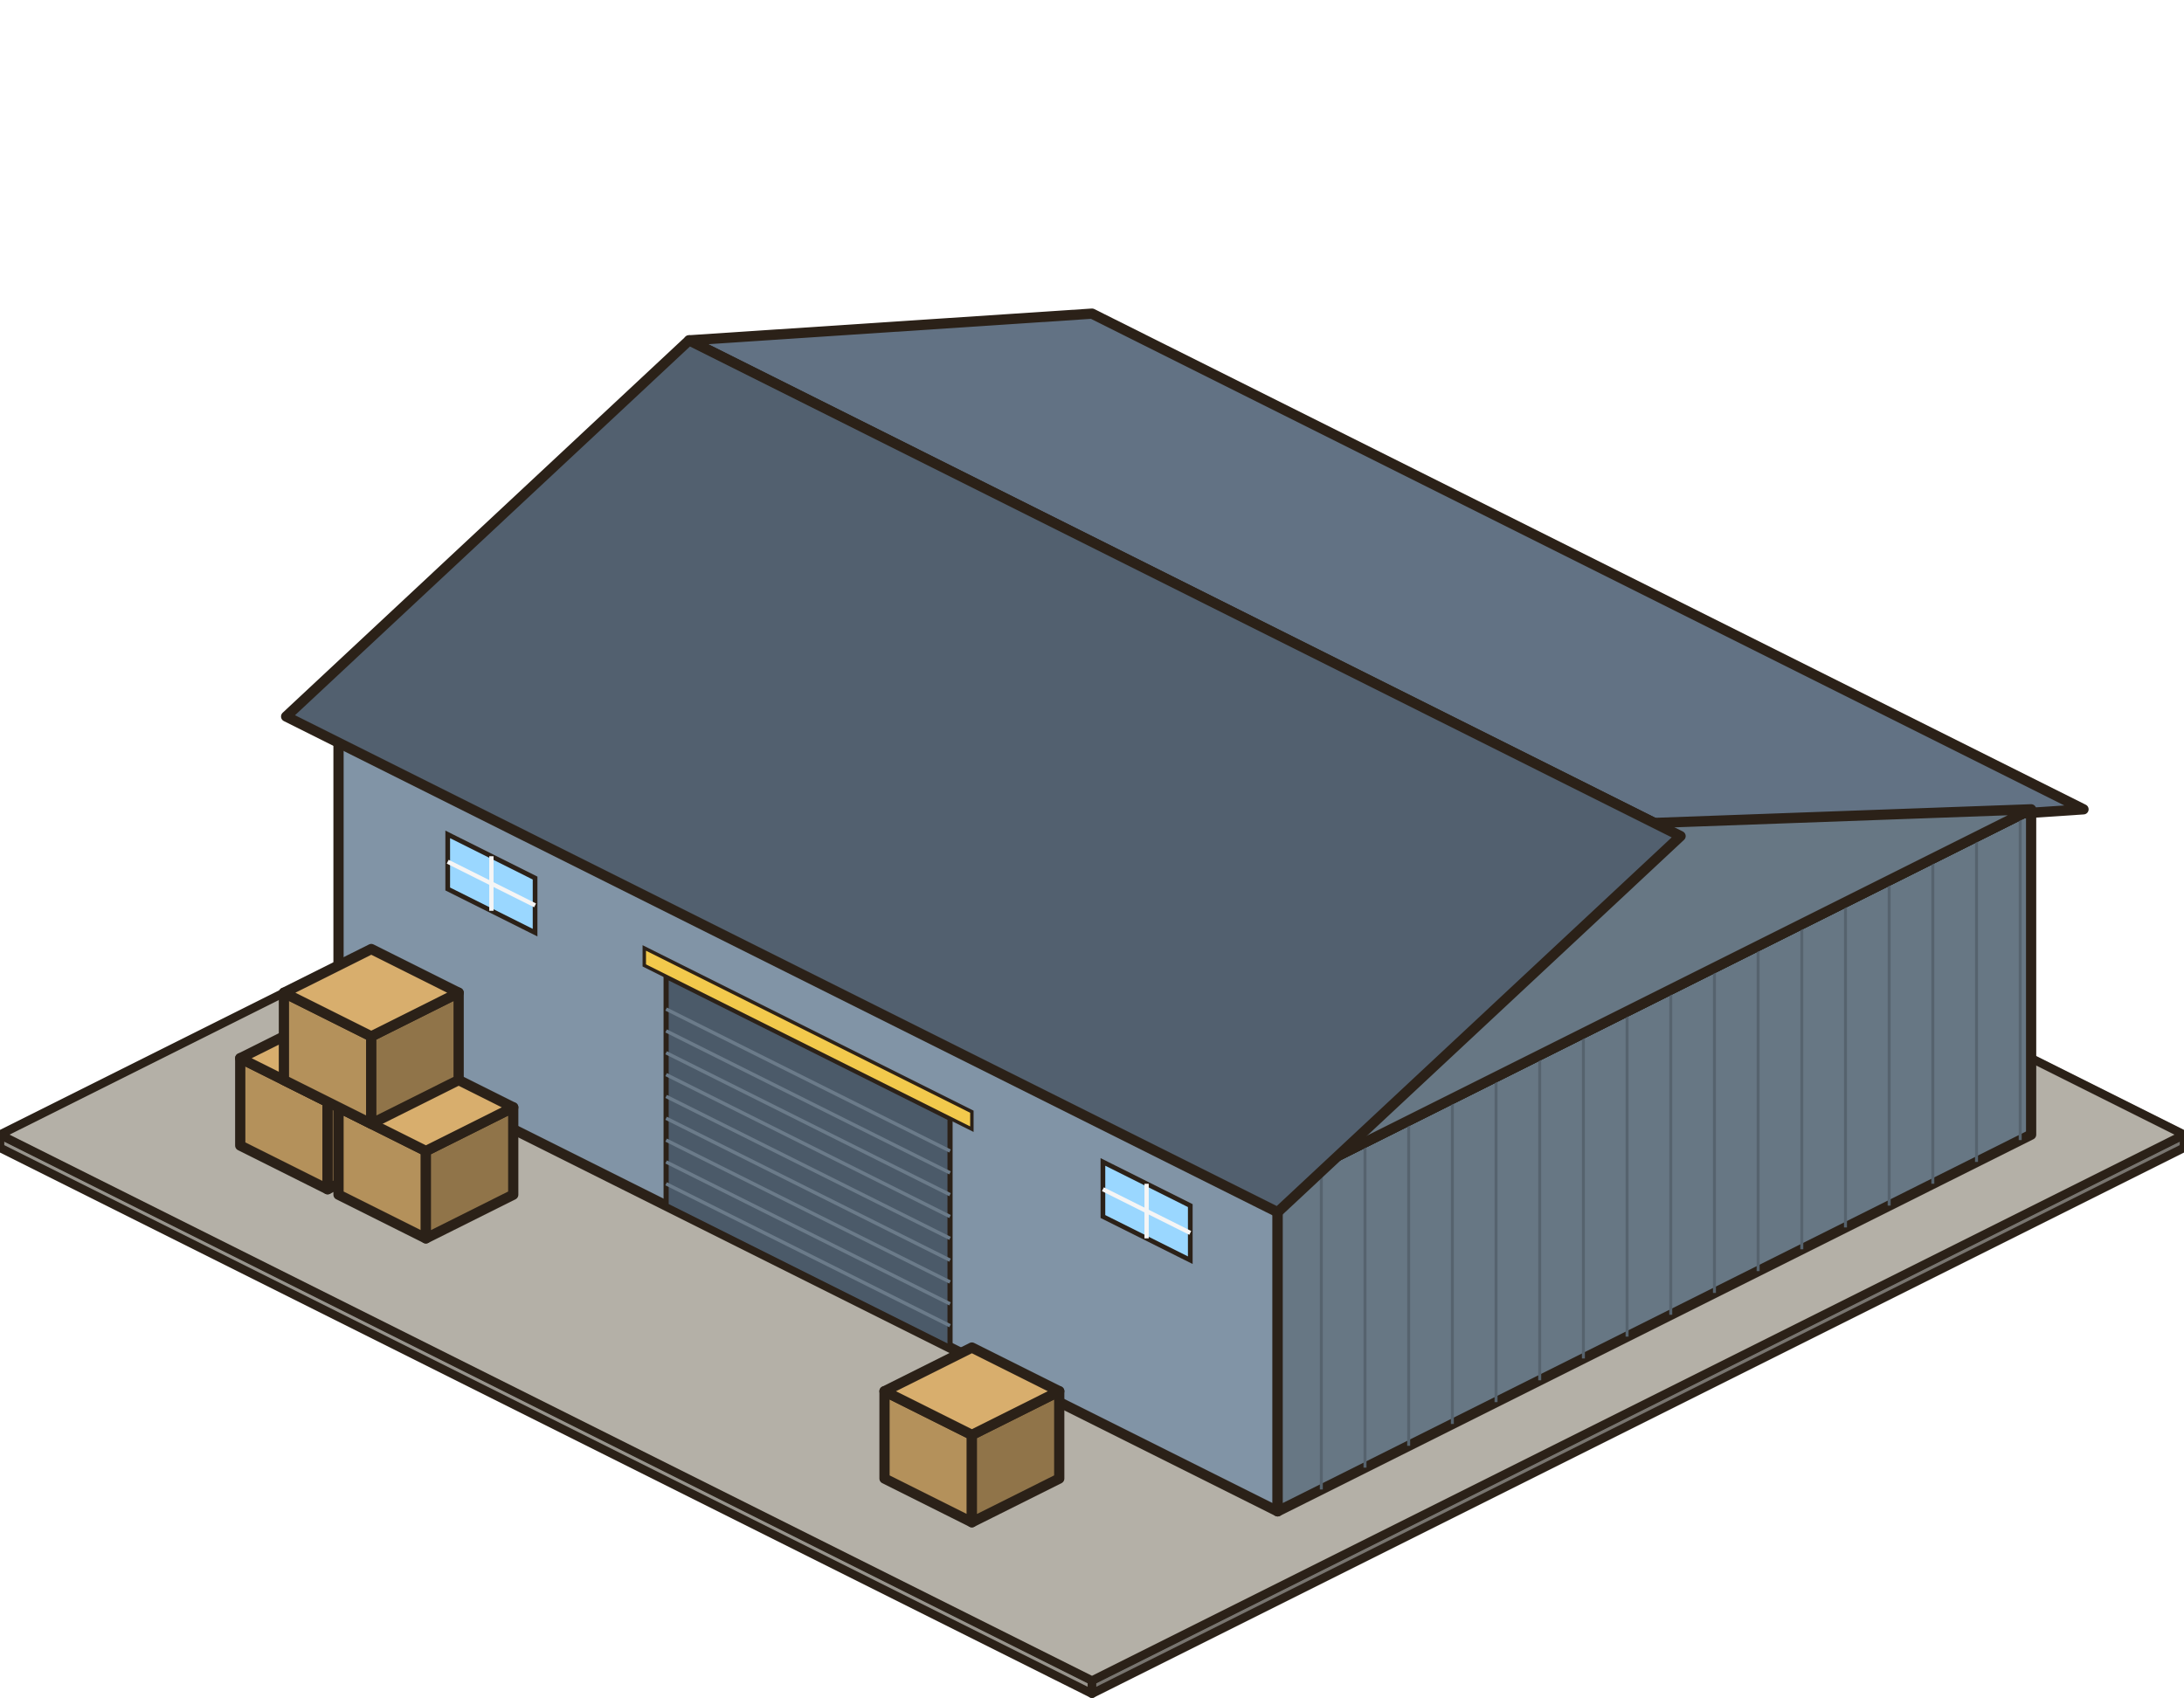
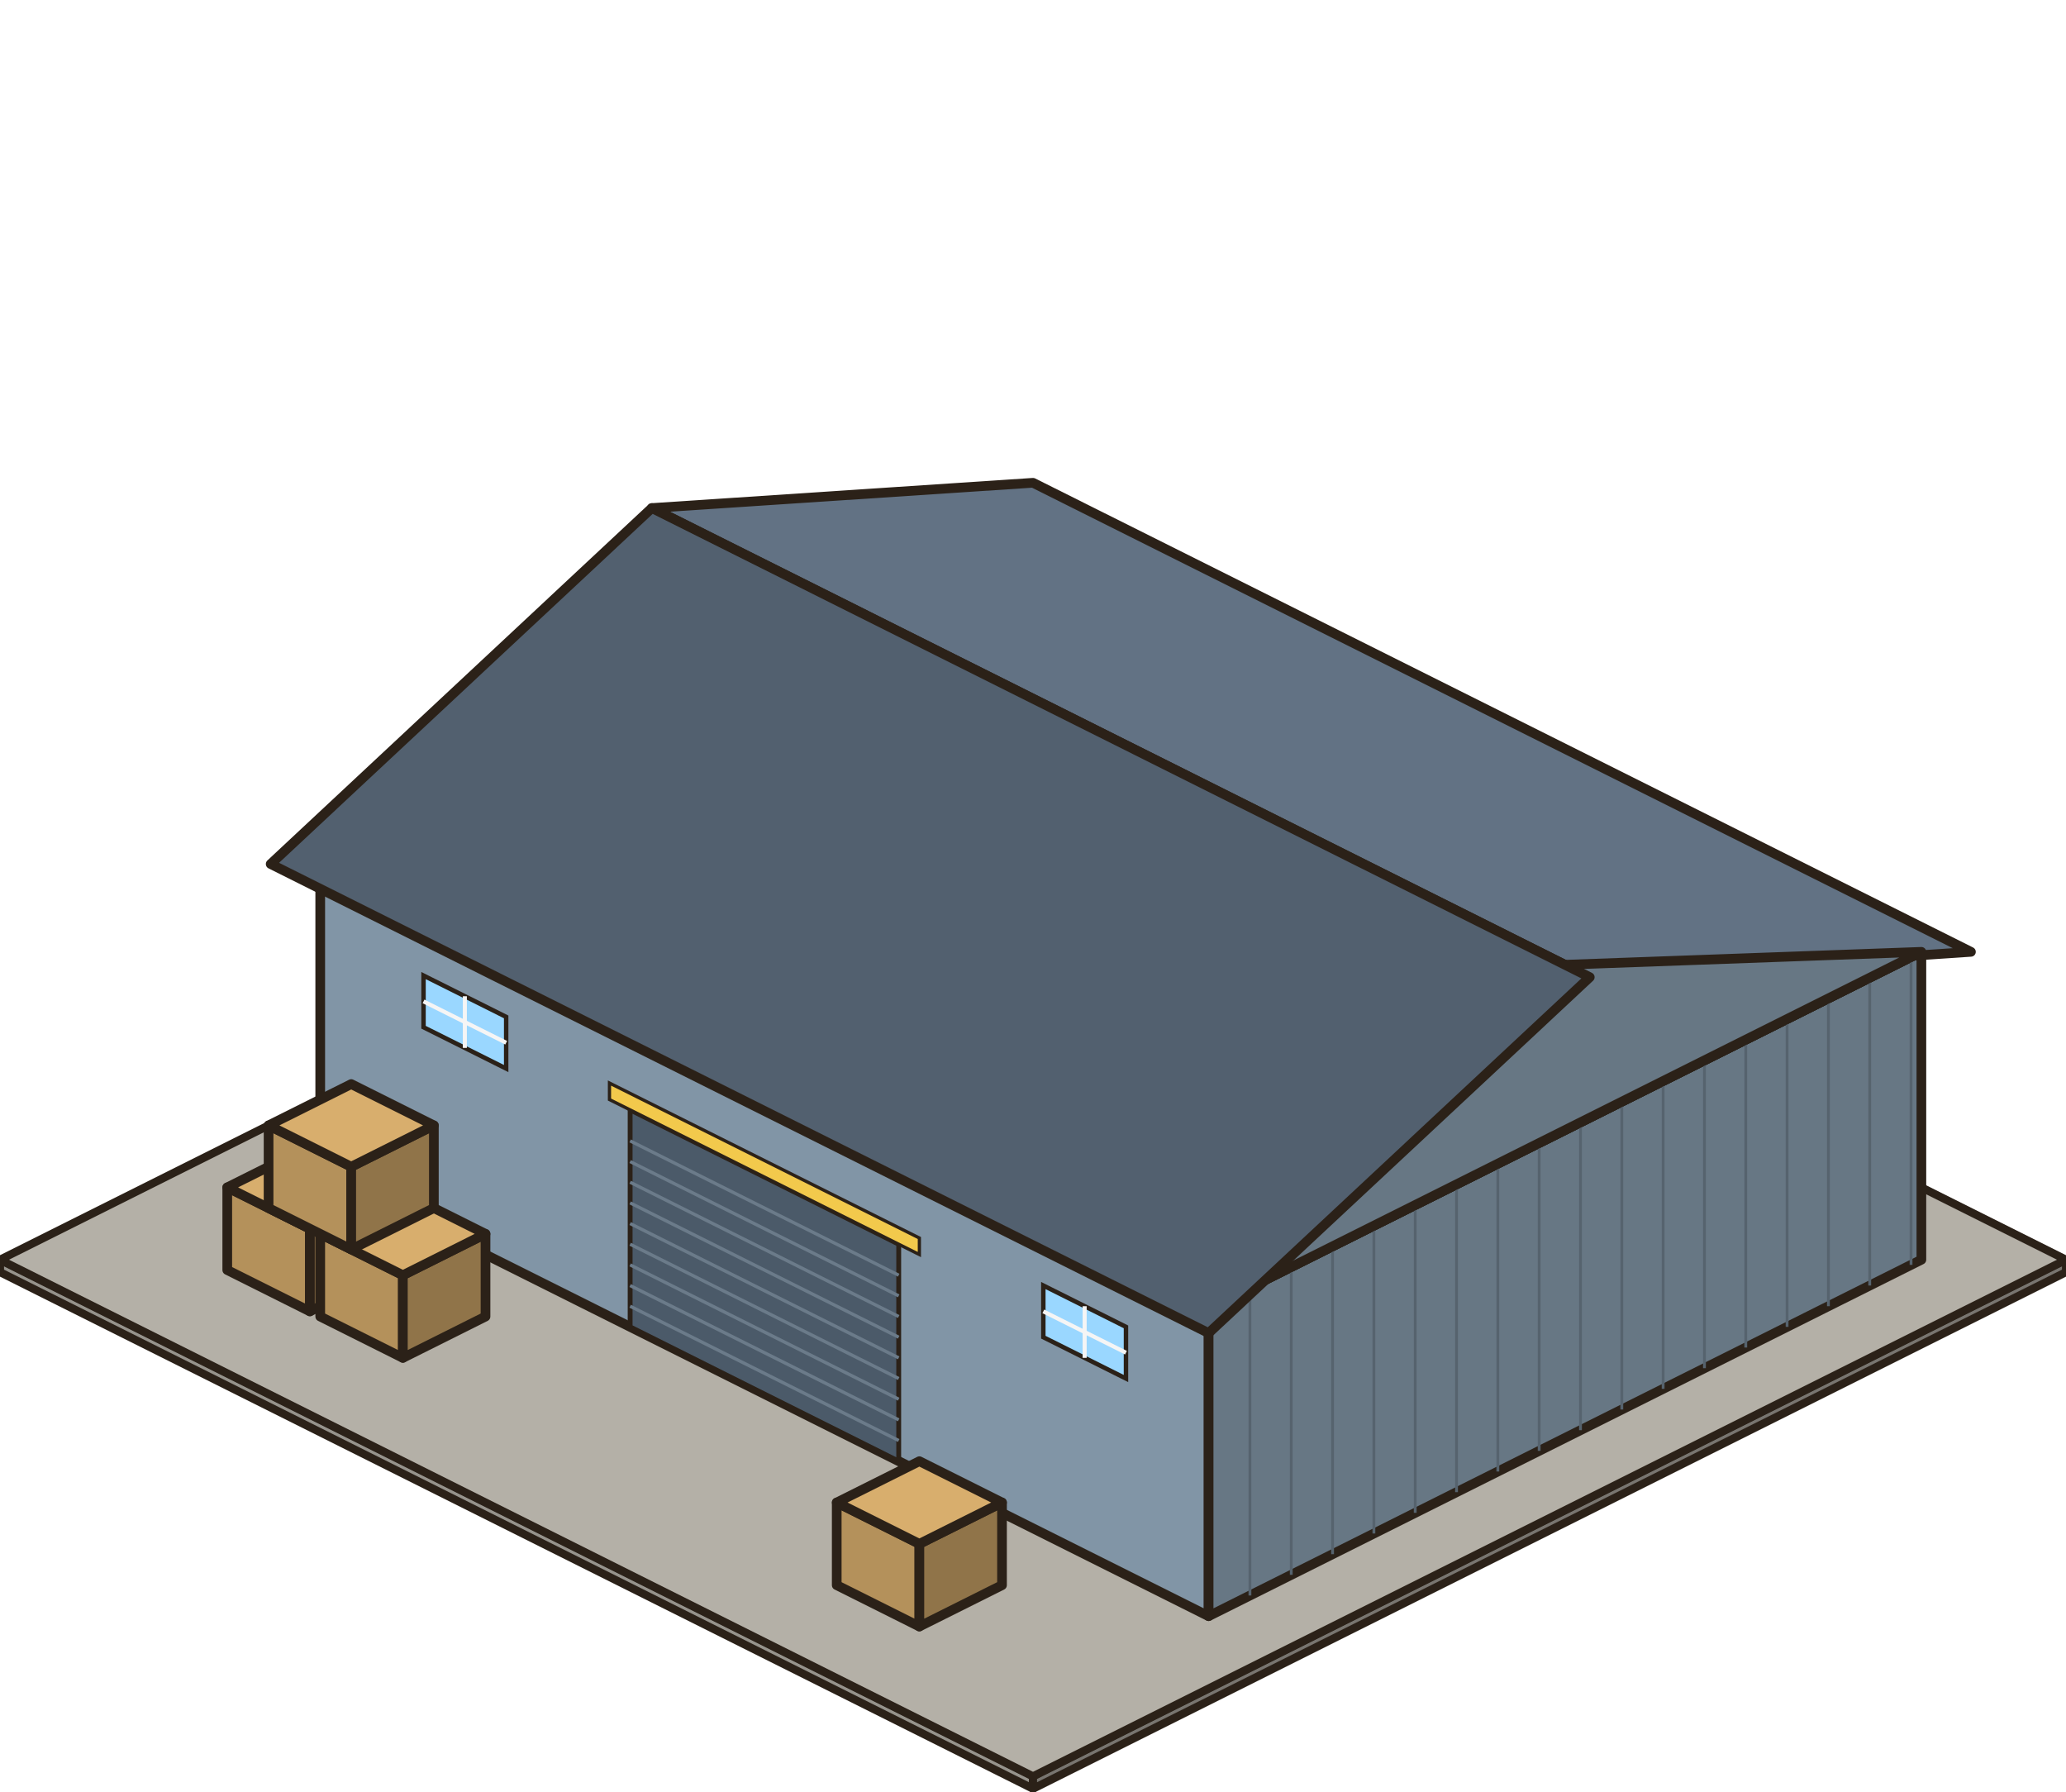
- <svg xmlns="http://www.w3.org/2000/svg" viewBox="0 0 256 199" width="512" height="398">
-   <polygon points="0.00,134.56 128.00,198.56 128.00,197.02 0.00,133.02" fill="#96938c" stroke="#2b2118" stroke-width="1.0" stroke-linejoin="round" />
-   <polygon points="128.00,198.56 256.00,134.56 256.00,133.02 128.00,197.02" fill="#787570" stroke="#2b2118" stroke-width="1.0" stroke-linejoin="round" />
-   <polygon points="128.00,69.02 256.00,133.02 128.00,197.02 0.00,133.02" fill="#b4b0a7" stroke="#2b2118" stroke-width="1.0" stroke-linejoin="round" />
-   <polygon points="39.68,122.14 149.76,177.18 149.76,139.04 39.68,84.00" fill="#8194a6" stroke="#2b2118" stroke-width="1.2" stroke-linejoin="round" />
-   <polygon points="149.76,177.18 238.08,133.02 238.08,94.88 149.76,139.04" fill="#677784" stroke="#2b2118" stroke-width="1.2" stroke-linejoin="round" />
-   <polygon points="128.00,39.84 238.08,94.88 149.76,139.04 39.68,84.00" fill="#9ab2c7" stroke="#2b2118" stroke-width="1.2" stroke-linejoin="round" />
-   <g transform="matrix(25.600,-12.800,0.000,-25.600,149.76,177.18)">
+ <svg xmlns="http://www.w3.org/2000/svg" viewBox="0 0 256 222" width="512" height="444">
+   <polygon points="0.00,157.60 128.00,221.60 128.00,220.06 0.00,156.06" fill="#96938c" stroke="#2b2118" stroke-width="1" stroke-linejoin="round" />
+   <polygon points="128.00,221.60 256.00,157.60 256.00,156.06 128.00,220.06" fill="#787570" stroke="#2b2118" stroke-width="1" stroke-linejoin="round" />
+   <polygon points="128.00,92.06 256.00,156.06 128.00,220.06 0.00,156.06" fill="#b4b0a7" stroke="#2b2118" stroke-width="1" stroke-linejoin="round" />
+   <polygon points="39.68,145.18 149.76,200.22 149.76,162.08 39.68,107.04" fill="#8195a6" stroke="#2b2118" stroke-width="1.2" stroke-linejoin="round" />
+   <polygon points="149.76,200.22 238.08,156.06 238.08,117.92 149.76,162.08" fill="#677784" stroke="#2b2118" stroke-width="1.2" stroke-linejoin="round" />
+   <polygon points="128.00,62.88 238.08,117.92 149.76,162.08 39.68,107.04" fill="#9ab2c7" stroke="#2b2118" stroke-width="1.2" stroke-linejoin="round" />
+   <g transform="matrix(25.600,-12.800,0.000,-25.600,149.76,200.22)">
    <line x1="0.20" y1="0" x2="0.20" y2="1.49" stroke="#56636e" stroke-width="0.7" vector-effect="non-scaling-stroke" />
    <line x1="0.40" y1="0" x2="0.40" y2="1.49" stroke="#56636e" stroke-width="0.7" vector-effect="non-scaling-stroke" />
    <line x1="0.60" y1="0" x2="0.60" y2="1.49" stroke="#56636e" stroke-width="0.7" vector-effect="non-scaling-stroke" />
    <line x1="0.80" y1="0" x2="0.80" y2="1.49" stroke="#56636e" stroke-width="0.7" vector-effect="non-scaling-stroke" />
    <line x1="1.00" y1="0" x2="1.00" y2="1.49" stroke="#56636e" stroke-width="0.7" vector-effect="non-scaling-stroke" />
    <line x1="1.20" y1="0" x2="1.20" y2="1.49" stroke="#56636e" stroke-width="0.7" vector-effect="non-scaling-stroke" />
    <line x1="1.40" y1="0" x2="1.40" y2="1.49" stroke="#56636e" stroke-width="0.7" vector-effect="non-scaling-stroke" />
    <line x1="1.60" y1="0" x2="1.60" y2="1.49" stroke="#56636e" stroke-width="0.7" vector-effect="non-scaling-stroke" />
    <line x1="1.80" y1="0" x2="1.80" y2="1.49" stroke="#56636e" stroke-width="0.7" vector-effect="non-scaling-stroke" />
    <line x1="2.00" y1="0" x2="2.00" y2="1.49" stroke="#56636e" stroke-width="0.7" vector-effect="non-scaling-stroke" />
    <line x1="2.20" y1="0" x2="2.20" y2="1.49" stroke="#56636e" stroke-width="0.7" vector-effect="non-scaling-stroke" />
    <line x1="2.40" y1="0" x2="2.40" y2="1.49" stroke="#56636e" stroke-width="0.7" vector-effect="non-scaling-stroke" />
    <line x1="2.60" y1="0" x2="2.60" y2="1.49" stroke="#56636e" stroke-width="0.7" vector-effect="non-scaling-stroke" />
    <line x1="2.80" y1="0" x2="2.80" y2="1.49" stroke="#56636e" stroke-width="0.7" vector-effect="non-scaling-stroke" />
    <line x1="3.00" y1="0" x2="3.00" y2="1.49" stroke="#56636e" stroke-width="0.7" vector-effect="non-scaling-stroke" />
    <line x1="3.20" y1="0" x2="3.20" y2="1.49" stroke="#56636e" stroke-width="0.7" vector-effect="non-scaling-stroke" />
    <line x1="3.40" y1="0" x2="3.40" y2="1.49" stroke="#56636e" stroke-width="0.7" vector-effect="non-scaling-stroke" />
  </g>
-   <g transform="matrix(25.600,12.800,0.000,-25.600,39.68,122.14)">
+   <g transform="matrix(25.600,12.800,0.000,-25.600,39.68,145.18)">
    <rect x="1.5" y="0" width="1.3" height="1.05" fill="#4b5a69" stroke="#2b2118" stroke-width="1.2" vector-effect="non-scaling-stroke" />
    <line x1="1.5" y1="0.10" x2="2.8" y2="0.10" stroke="#6b7b8a" stroke-width="0.8" vector-effect="non-scaling-stroke" />
    <line x1="1.5" y1="0.20" x2="2.8" y2="0.20" stroke="#6b7b8a" stroke-width="0.8" vector-effect="non-scaling-stroke" />
    <line x1="1.5" y1="0.30" x2="2.8" y2="0.30" stroke="#6b7b8a" stroke-width="0.8" vector-effect="non-scaling-stroke" />
    <line x1="1.5" y1="0.40" x2="2.8" y2="0.40" stroke="#6b7b8a" stroke-width="0.8" vector-effect="non-scaling-stroke" />
    <line x1="1.5" y1="0.50" x2="2.8" y2="0.50" stroke="#6b7b8a" stroke-width="0.8" vector-effect="non-scaling-stroke" />
    <line x1="1.5" y1="0.60" x2="2.8" y2="0.60" stroke="#6b7b8a" stroke-width="0.8" vector-effect="non-scaling-stroke" />
    <line x1="1.5" y1="0.70" x2="2.8" y2="0.70" stroke="#6b7b8a" stroke-width="0.8" vector-effect="non-scaling-stroke" />
    <line x1="1.5" y1="0.80" x2="2.8" y2="0.80" stroke="#6b7b8a" stroke-width="0.8" vector-effect="non-scaling-stroke" />
    <line x1="1.5" y1="0.90" x2="2.8" y2="0.90" stroke="#6b7b8a" stroke-width="0.8" vector-effect="non-scaling-stroke" />
    <rect x="1.4" y="1.05" width="1.5" height="0.08" fill="#f2c94c" stroke="#2b2118" stroke-width="0.8" vector-effect="non-scaling-stroke" />
  </g>
-   <g transform="matrix(25.600,12.800,0.000,-25.600,39.68,122.14)">
+   <g transform="matrix(25.600,12.800,0.000,-25.600,39.68,145.18)">
    <rect x="0.5" y="0.95" width="0.4" height="0.25" fill="#9ad7ff" stroke="#2b2118" stroke-width="1.1" vector-effect="non-scaling-stroke" />
    <line x1="0.7" y1="0.95" x2="0.7" y2="1.2" stroke="#f5f5f5" stroke-width="1" vector-effect="non-scaling-stroke" />
    <line x1="0.5" y1="1.075" x2="0.9" y2="1.075" stroke="#f5f5f5" stroke-width="1" vector-effect="non-scaling-stroke" />
  </g>
-   <g transform="matrix(25.600,12.800,0.000,-25.600,39.68,122.14)">
+   <g transform="matrix(25.600,12.800,0.000,-25.600,39.68,145.18)">
    <rect x="3.5" y="0.95" width="0.4" height="0.25" fill="#9ad7ff" stroke="#2b2118" stroke-width="1.1" vector-effect="non-scaling-stroke" />
    <line x1="3.7" y1="0.95" x2="3.7" y2="1.2" stroke="#f5f5f5" stroke-width="1" vector-effect="non-scaling-stroke" />
    <line x1="3.5" y1="1.075" x2="3.9" y2="1.075" stroke="#f5f5f5" stroke-width="1" vector-effect="non-scaling-stroke" />
  </g>
-   <polygon points="128.00,36.77 244.22,94.88 196.99,98.02 80.77,39.90" fill="#627284" stroke="#2b2118" stroke-width="1.2" stroke-linejoin="round" />
-   <polygon points="149.76,139.04 238.08,94.88 193.92,96.48" fill="#677784" stroke="#2b2118" stroke-width="1.2" stroke-linejoin="round" />
-   <polygon points="33.54,84.00 149.76,142.11 196.99,98.02 80.77,39.90" fill="#52606f" stroke="#2b2118" stroke-width="1.2" stroke-linejoin="round" />
-   <polygon points="28.16,134.30 38.40,139.42 38.40,129.18 28.16,124.06" fill="#b4915b" stroke="#2b2118" stroke-width="1.2" stroke-linejoin="round" />
-   <polygon points="38.40,139.42 48.64,134.30 48.64,124.06 38.40,129.18" fill="#907449" stroke="#2b2118" stroke-width="1.2" stroke-linejoin="round" />
-   <polygon points="38.40,118.94 48.64,124.06 38.40,129.18 28.16,124.06" fill="#d8ae6d" stroke="#2b2118" stroke-width="1.2" stroke-linejoin="round" />
-   <polygon points="39.68,140.06 49.92,145.18 49.92,134.94 39.68,129.82" fill="#b4915b" stroke="#2b2118" stroke-width="1.2" stroke-linejoin="round" />
-   <polygon points="49.92,145.18 60.16,140.06 60.16,129.82 49.92,134.94" fill="#907449" stroke="#2b2118" stroke-width="1.2" stroke-linejoin="round" />
-   <polygon points="49.92,124.70 60.16,129.82 49.92,134.94 39.68,129.82" fill="#d8ae6d" stroke="#2b2118" stroke-width="1.2" stroke-linejoin="round" />
-   <polygon points="33.28,126.62 43.52,131.74 43.52,121.50 33.28,116.38" fill="#b4915b" stroke="#2b2118" stroke-width="1.2" stroke-linejoin="round" />
-   <polygon points="43.52,131.74 53.76,126.62 53.76,116.38 43.52,121.50" fill="#907449" stroke="#2b2118" stroke-width="1.2" stroke-linejoin="round" />
-   <polygon points="43.52,111.26 53.76,116.38 43.52,121.50 33.28,116.38" fill="#d8ae6d" stroke="#2b2118" stroke-width="1.2" stroke-linejoin="round" />
-   <polygon points="103.68,173.34 113.92,178.46 113.92,168.22 103.68,163.10" fill="#b4915b" stroke="#2b2118" stroke-width="1.2" stroke-linejoin="round" />
-   <polygon points="113.92,178.46 124.16,173.34 124.16,163.10 113.92,168.22" fill="#907449" stroke="#2b2118" stroke-width="1.2" stroke-linejoin="round" />
-   <polygon points="113.92,157.98 124.16,163.10 113.92,168.22 103.68,163.10" fill="#d8ae6d" stroke="#2b2118" stroke-width="1.2" stroke-linejoin="round" />
+   <polygon points="128.00,59.81 244.22,117.92 196.99,121.06 80.77,62.94" fill="#627284" stroke="#2b2118" stroke-width="1.2" stroke-linejoin="round" />
+   <polygon points="149.76,162.08 238.08,117.92 193.92,119.52" fill="#677784" stroke="#2b2118" stroke-width="1.2" stroke-linejoin="round" />
+   <polygon points="33.54,107.04 149.76,165.15 196.99,121.06 80.77,62.94" fill="#52606f" stroke="#2b2118" stroke-width="1.2" stroke-linejoin="round" />
+   <polygon points="28.16,157.34 38.40,162.46 38.40,152.22 28.16,147.10" fill="#b4915b" stroke="#2b2118" stroke-width="1.2" stroke-linejoin="round" />
+   <polygon points="38.40,162.46 48.64,157.34 48.64,147.10 38.40,152.22" fill="#907449" stroke="#2b2118" stroke-width="1.2" stroke-linejoin="round" />
+   <polygon points="38.40,141.98 48.64,147.10 38.40,152.22 28.16,147.10" fill="#d8ae6d" stroke="#2b2118" stroke-width="1.2" stroke-linejoin="round" />
+   <polygon points="39.68,163.10 49.92,168.22 49.92,157.98 39.68,152.86" fill="#b4915b" stroke="#2b2118" stroke-width="1.2" stroke-linejoin="round" />
+   <polygon points="49.92,168.22 60.16,163.10 60.16,152.86 49.92,157.98" fill="#907449" stroke="#2b2118" stroke-width="1.2" stroke-linejoin="round" />
+   <polygon points="49.92,147.74 60.16,152.86 49.92,157.98 39.68,152.86" fill="#d8ae6d" stroke="#2b2118" stroke-width="1.2" stroke-linejoin="round" />
+   <polygon points="33.28,149.66 43.52,154.78 43.52,144.54 33.28,139.42" fill="#b4915b" stroke="#2b2118" stroke-width="1.2" stroke-linejoin="round" />
+   <polygon points="43.52,154.78 53.76,149.66 53.76,139.42 43.52,144.54" fill="#907449" stroke="#2b2118" stroke-width="1.2" stroke-linejoin="round" />
+   <polygon points="43.52,134.30 53.76,139.42 43.52,144.54 33.28,139.42" fill="#d8ae6d" stroke="#2b2118" stroke-width="1.2" stroke-linejoin="round" />
+   <polygon points="103.68,196.38 113.92,201.50 113.92,191.26 103.68,186.14" fill="#b4915b" stroke="#2b2118" stroke-width="1.2" stroke-linejoin="round" />
+   <polygon points="113.92,201.50 124.16,196.38 124.16,186.14 113.92,191.26" fill="#907449" stroke="#2b2118" stroke-width="1.2" stroke-linejoin="round" />
+   <polygon points="113.92,181.02 124.16,186.14 113.92,191.26 103.68,186.14" fill="#d8ae6d" stroke="#2b2118" stroke-width="1.2" stroke-linejoin="round" />
</svg>
